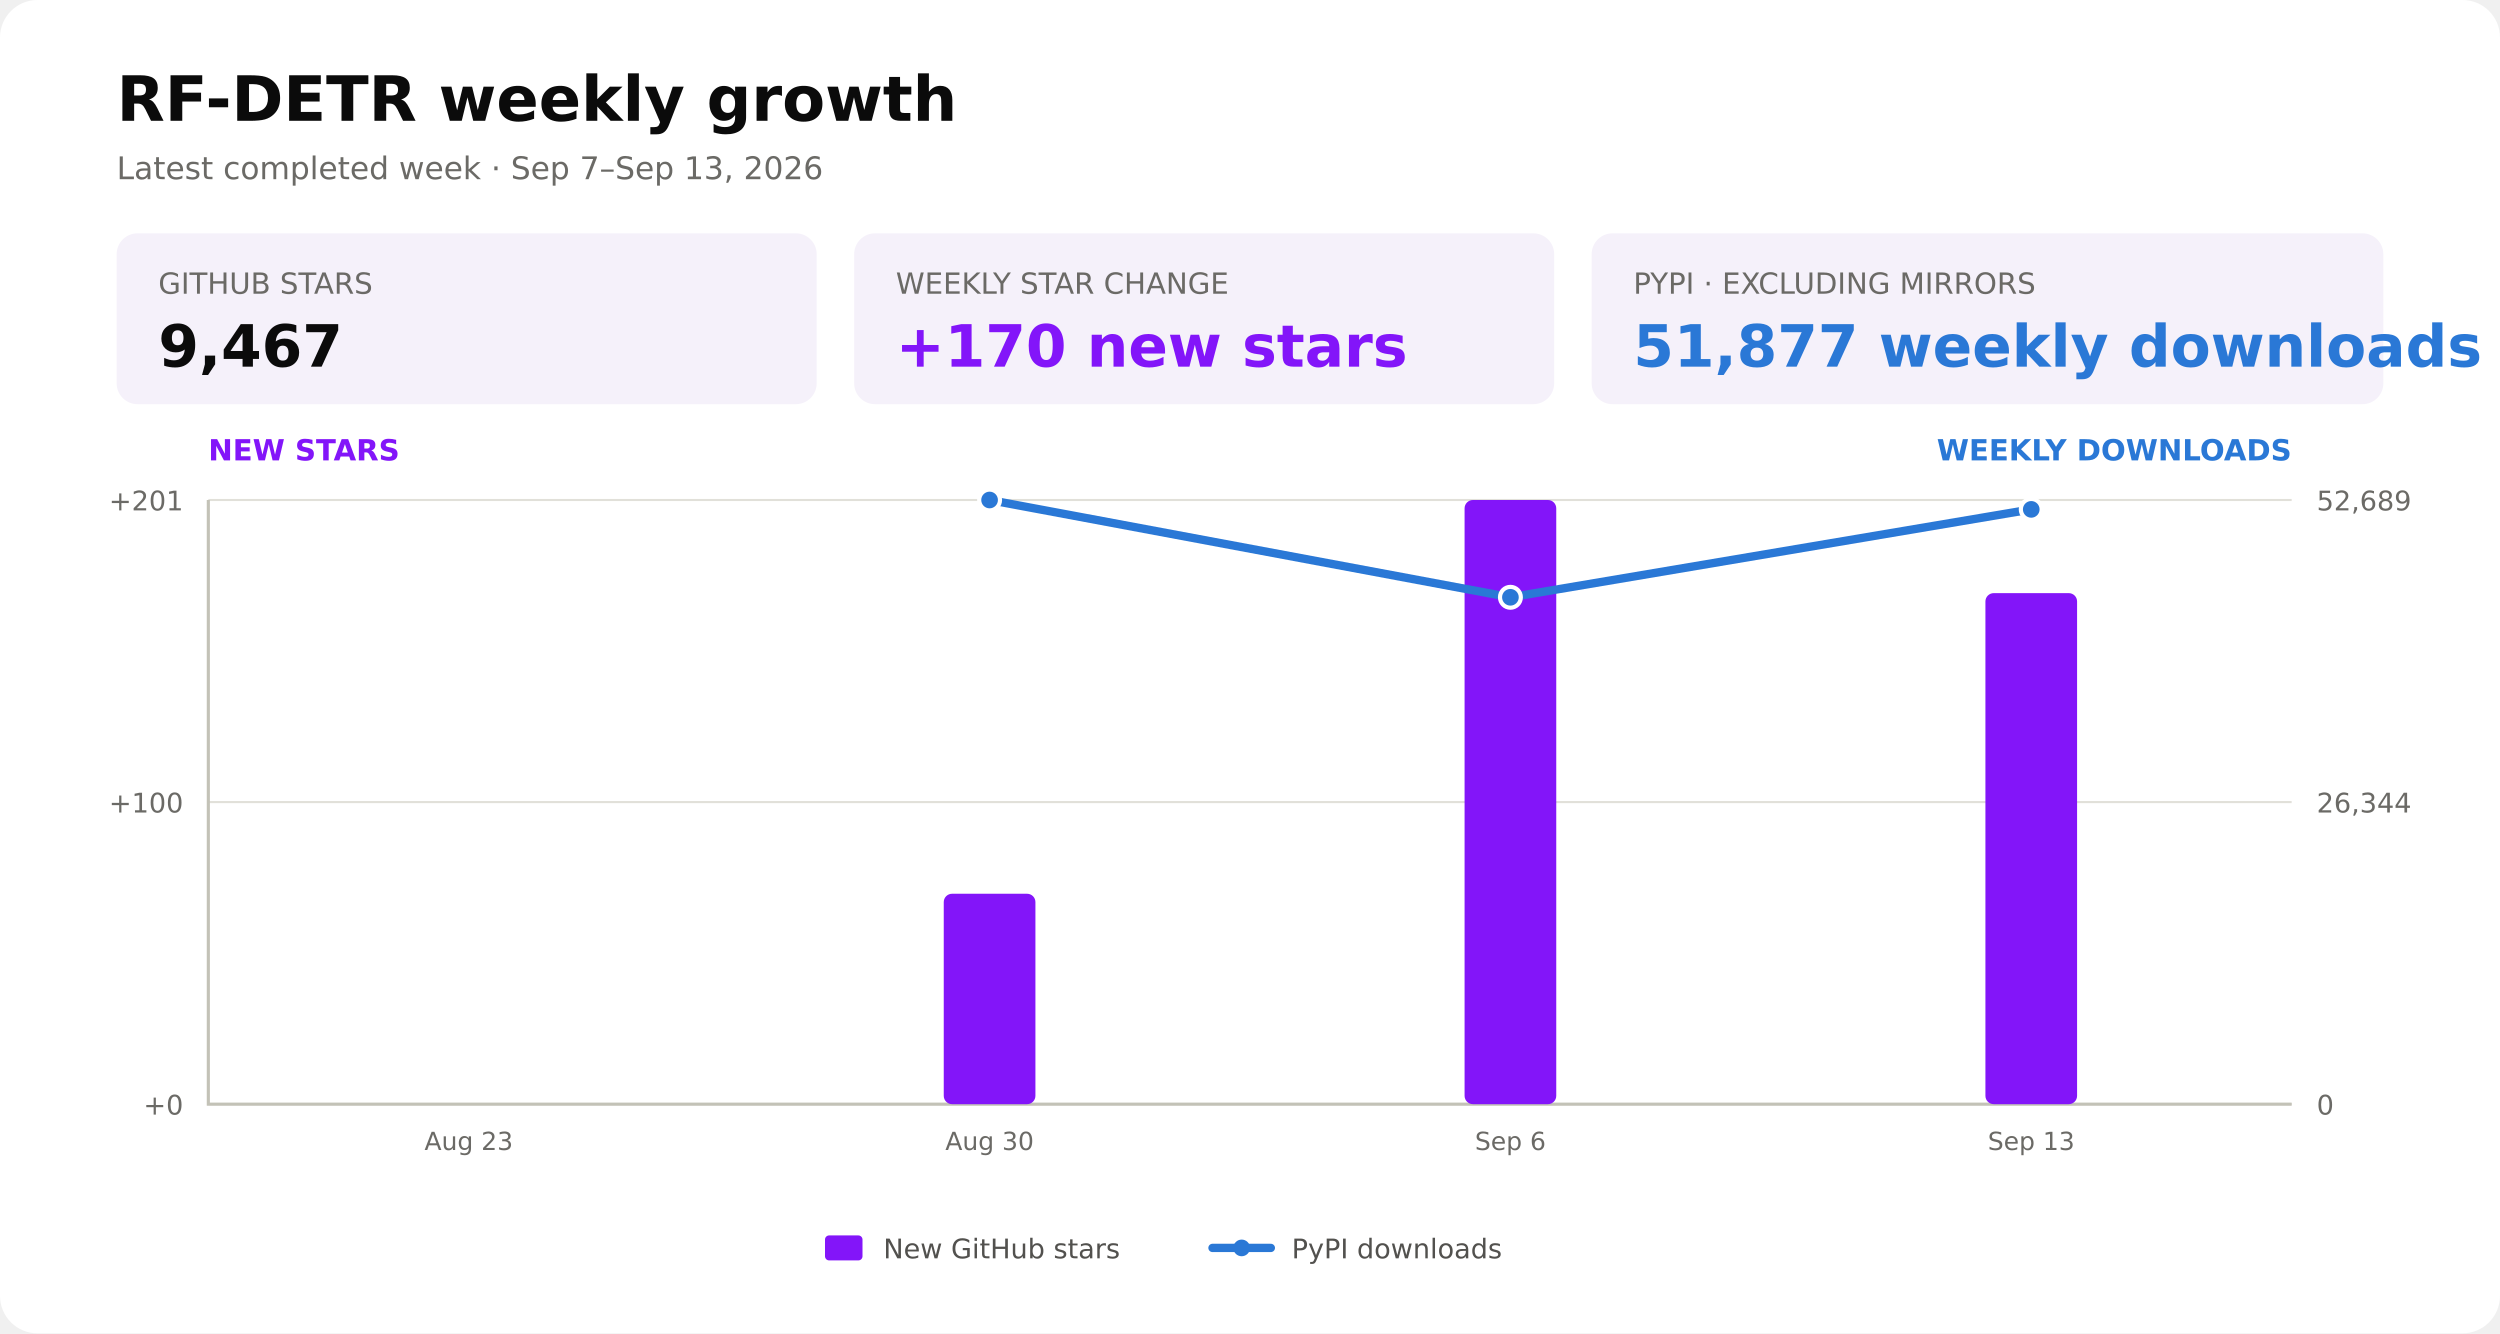
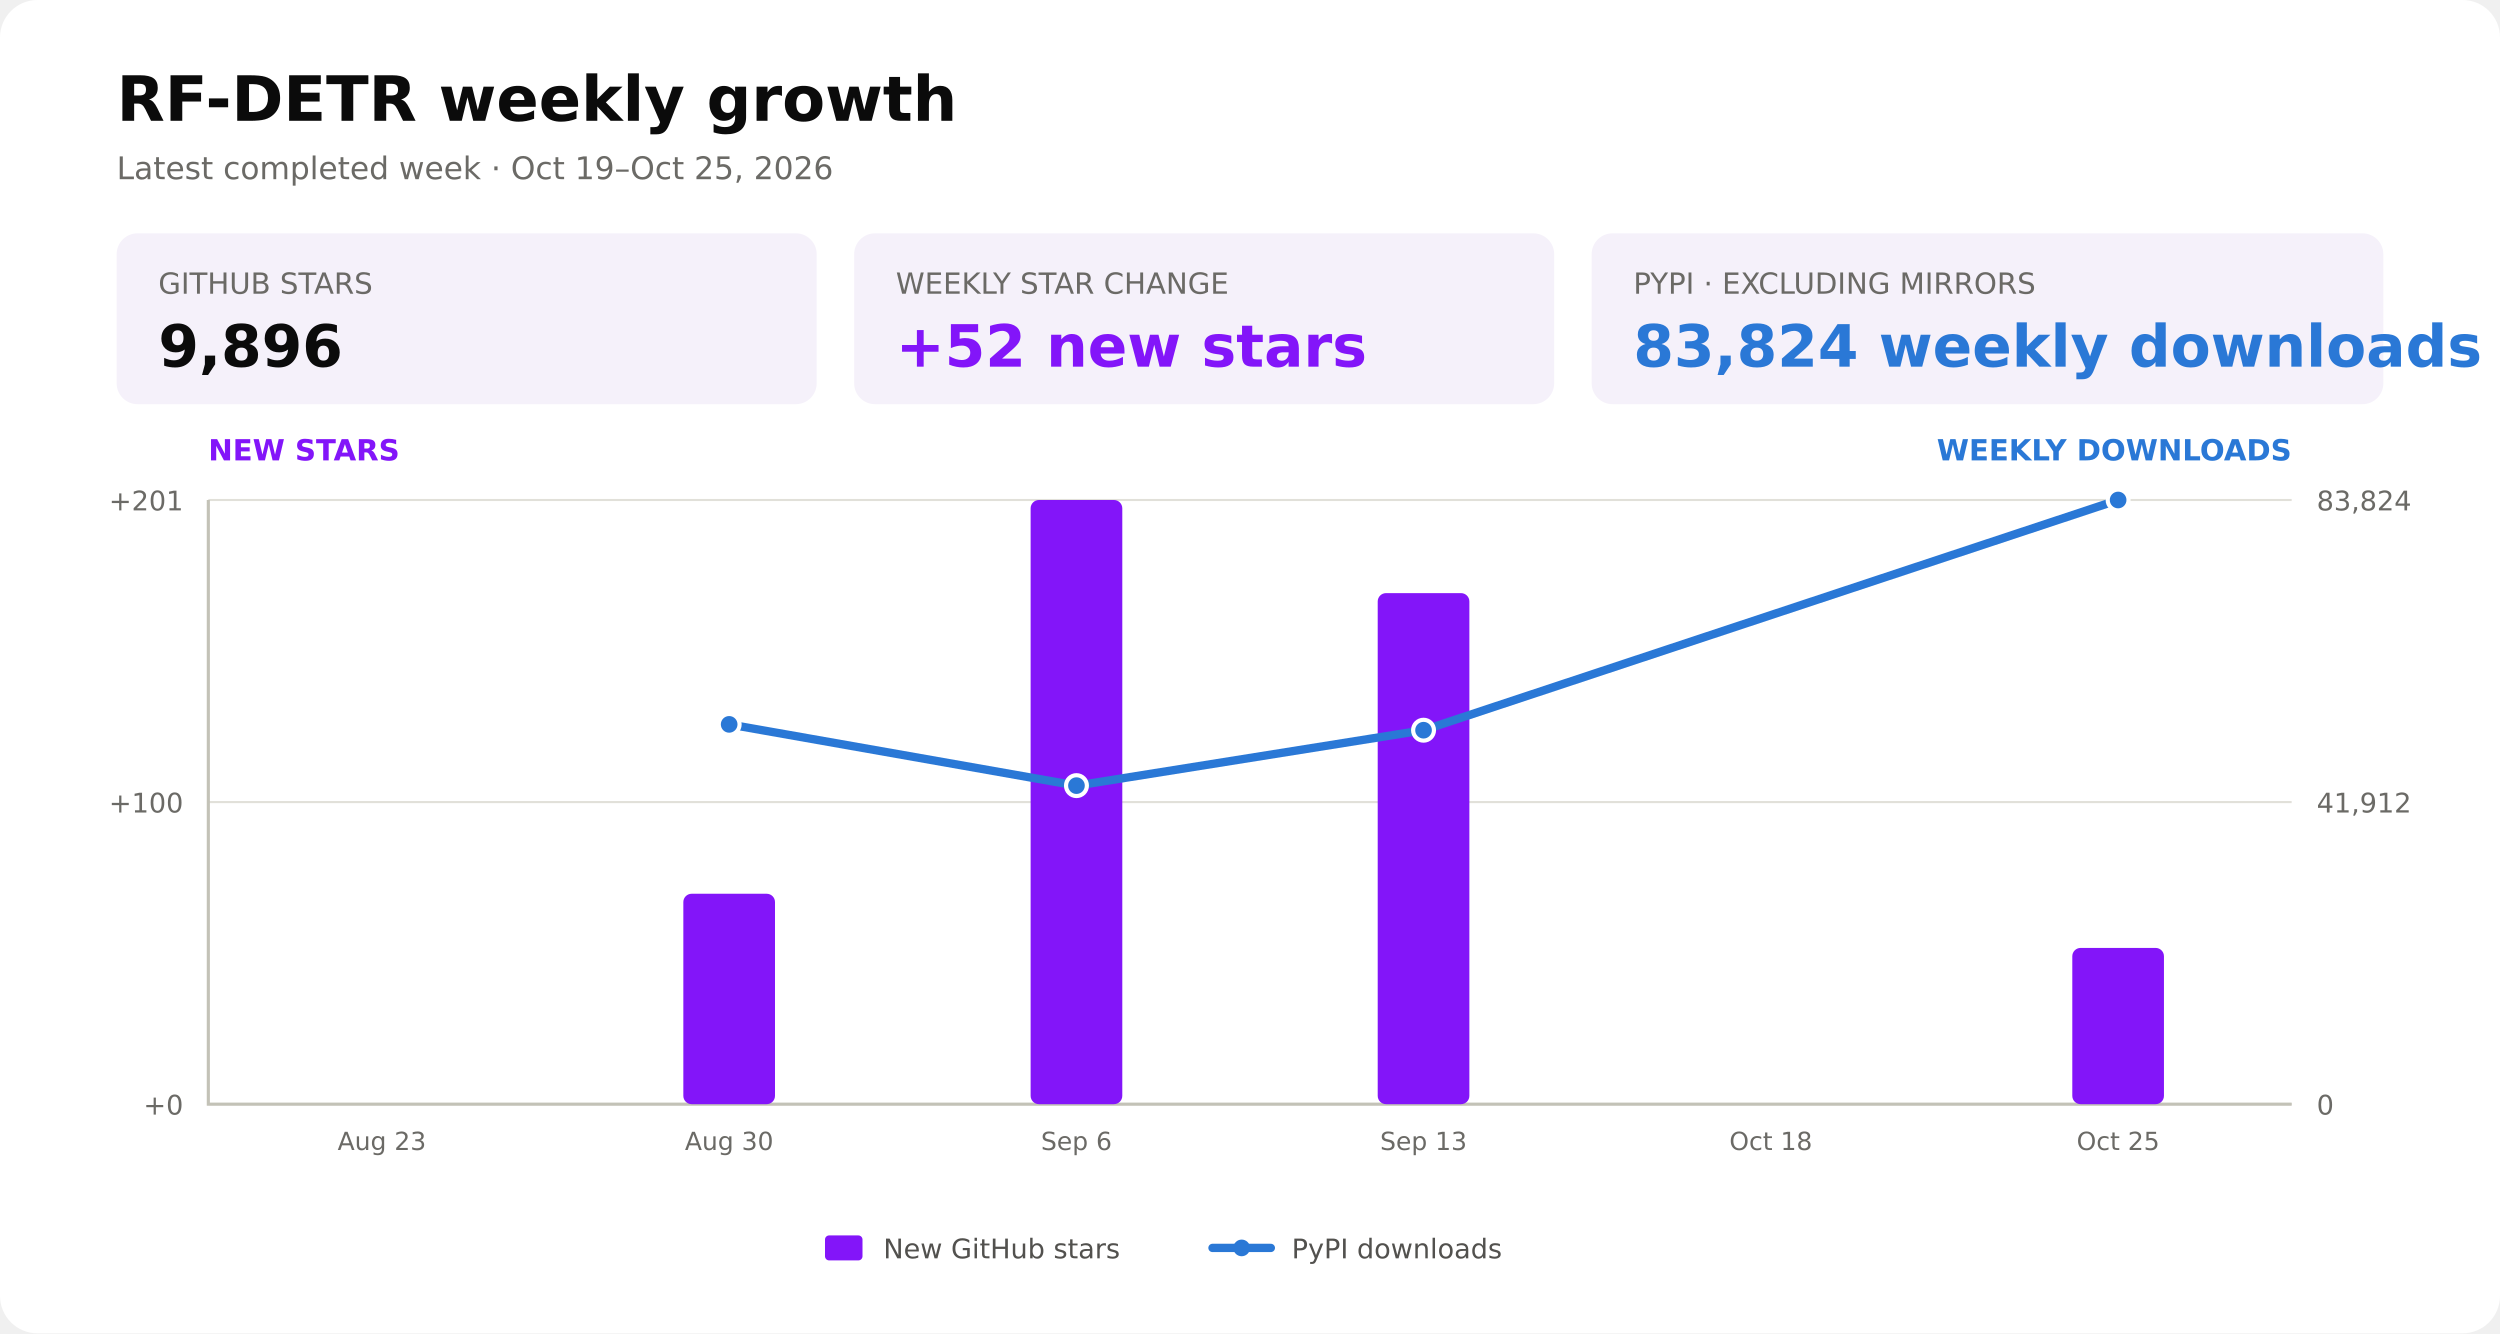
<svg xmlns="http://www.w3.org/2000/svg" width="1200" height="640" viewBox="0 0 1200 640" role="img" aria-labelledby="title description">
  <rect width="1200" height="640" rx="18" fill="#ffffff" />
  <text x="56" y="58" fill="#0b0b0b" font-family="DejaVu Sans, Arial, sans-serif" font-size="30" font-weight="700">RF-DETR weekly growth</text>
-   <text x="56" y="86" fill="#6b6a66" font-family="DejaVu Sans, Arial, sans-serif" font-size="15">Latest completed week · Sep 7–Sep 13, 2026</text>
+   <text x="56" y="86" fill="#6b6a66" font-family="DejaVu Sans, Arial, sans-serif" font-size="15">Latest completed week · Oct 19–Oct 25, 2026</text>
  <g font-family="DejaVu Sans, Arial, sans-serif">
    <rect x="56" y="112" width="336" height="82" rx="10" fill="#f5f1fa" />
    <text x="76" y="141" fill="#6b6a66" font-size="14">GITHUB STARS</text>
-     <text x="76" y="176" fill="#0b0b0b" font-size="28" font-weight="700">9,467</text>
+     <text x="76" y="176" fill="#0b0b0b" font-size="28" font-weight="700">9,896</text>
    <rect x="410" y="112" width="336" height="82" rx="10" fill="#f5f1fa" />
    <text x="430" y="141" fill="#6b6a66" font-size="14">WEEKLY STAR CHANGE</text>
-     <text x="430" y="176" fill="#8315f9" font-size="28" font-weight="700">+170 new stars</text>
+     <text x="430" y="176" fill="#8315f9" font-size="28" font-weight="700">+52 new stars</text>
    <rect x="764" y="112" width="380" height="82" rx="10" fill="#f5f1fa" />
    <text x="784" y="141" fill="#6b6a66" font-size="14">PYPI · EXCLUDING MIRRORS</text>
-     <text x="784" y="176" fill="#2a78d6" font-size="28" font-weight="700">51,877 weekly downloads</text>
+     <text x="784" y="176" fill="#2a78d6" font-size="28" font-weight="700">83,824 weekly downloads</text>
  </g>
  <g aria-hidden="true" fill="none" stroke="#e1e0d9" stroke-width="1">
    <path d="M100 530.0H1100" />
    <path d="M100 385.0H1100" />
    <path d="M100 240.0H1100" />
  </g>
  <path d="M100 240V530H1100" fill="none" stroke="#c3c2b7" stroke-width="1.5" />
  <g fill="#6b6a66" font-family="DejaVu Sans, Arial, sans-serif" font-size="13">
    <text x="88" y="535.0" text-anchor="end">+0</text>
    <text x="1112" y="535.0" text-anchor="start">0</text>
    <text x="88" y="390.0" text-anchor="end">+100</text>
-     <text x="1112" y="390.0" text-anchor="start">26,344</text>
+     <text x="1112" y="390.0" text-anchor="start">41,912</text>
    <text x="88" y="245.0" text-anchor="end">+201</text>
-     <text x="1112" y="245.0" text-anchor="start">52,689</text>
+     <text x="1112" y="245.0" text-anchor="start">83,824</text>
    <text x="100" y="221" fill="#8315f9" font-size="14" font-weight="700">NEW STARS</text>
    <text x="1100" y="221" fill="#2a78d6" font-size="14" font-weight="700" text-anchor="end">WEEKLY DOWNLOADS</text>
  </g>
  <g id="weekly-stars-bars">
-     <rect x="453.0" y="429.0" width="44.0" height="101.0" rx="4" fill="#8315f9" />
-     <rect x="703.0" y="240.0" width="44.0" height="290.0" rx="4" fill="#8315f9" />
-     <rect x="953.0" y="284.7" width="44.0" height="245.3" rx="4" fill="#8315f9" />
+     <rect x="328.0" y="429.0" width="44.0" height="101.0" rx="4" fill="#8315f9" />
+     <rect x="494.7" y="240.0" width="44.0" height="290.0" rx="4" fill="#8315f9" />
+     <rect x="661.3" y="284.7" width="44.0" height="245.3" rx="4" fill="#8315f9" />
+     <rect x="994.7" y="455.0" width="44.0" height="75.0" rx="4" fill="#8315f9" />
  </g>
  <g id="weekly-downloads-line">
-     <polyline points="475.0,240.0 725.0,286.7 975.0,244.5" fill="none" stroke="#2a78d6" stroke-width="4" stroke-linecap="round" stroke-linejoin="round" />
-     <circle cx="475.0" cy="240.0" r="5" fill="#2a78d6" stroke="#ffffff" stroke-width="2" />
-     <circle cx="725.0" cy="286.7" r="5" fill="#2a78d6" stroke="#ffffff" stroke-width="2" />
-     <circle cx="975.0" cy="244.5" r="5" fill="#2a78d6" stroke="#ffffff" stroke-width="2" />
+     <polyline points="350.0,347.7 516.7,377.1 683.3,350.5 1016.7,240.0" fill="none" stroke="#2a78d6" stroke-width="4" stroke-linecap="round" stroke-linejoin="round" />
+     <circle cx="350.0" cy="347.7" r="5" fill="#2a78d6" stroke="#ffffff" stroke-width="2" />
+     <circle cx="516.7" cy="377.1" r="5" fill="#2a78d6" stroke="#ffffff" stroke-width="2" />
+     <circle cx="683.3" cy="350.5" r="5" fill="#2a78d6" stroke="#ffffff" stroke-width="2" />
+     <circle cx="1016.7" cy="240.0" r="5" fill="#2a78d6" stroke="#ffffff" stroke-width="2" />
  </g>
  <g fill="#6b6a66" font-family="DejaVu Sans, Arial, sans-serif" font-size="12" text-anchor="middle">
-     <text x="225.0" y="552">Aug 23</text>
-     <text x="475.0" y="552">Aug 30</text>
-     <text x="725.0" y="552">Sep 6</text>
-     <text x="975.0" y="552">Sep 13</text>
+     <text x="183.3" y="552">Aug 23</text>
+     <text x="350.0" y="552">Aug 30</text>
+     <text x="516.7" y="552">Sep 6</text>
+     <text x="683.3" y="552">Sep 13</text>
+     <text x="850.0" y="552">Oct 18</text>
+     <text x="1016.7" y="552">Oct 25</text>
  </g>
  <g font-family="DejaVu Sans, Arial, sans-serif" font-size="13" fill="#52514e">
    <rect x="396" y="593" width="18" height="12" rx="2" fill="#8315f9" />
    <text x="424" y="604">New GitHub stars</text>
    <path d="M582 599H610" fill="none" stroke="#2a78d6" stroke-width="4" stroke-linecap="round" />
    <circle cx="596" cy="599" r="4" fill="#2a78d6" />
    <text x="620" y="604">PyPI downloads</text>
  </g>
</svg>
